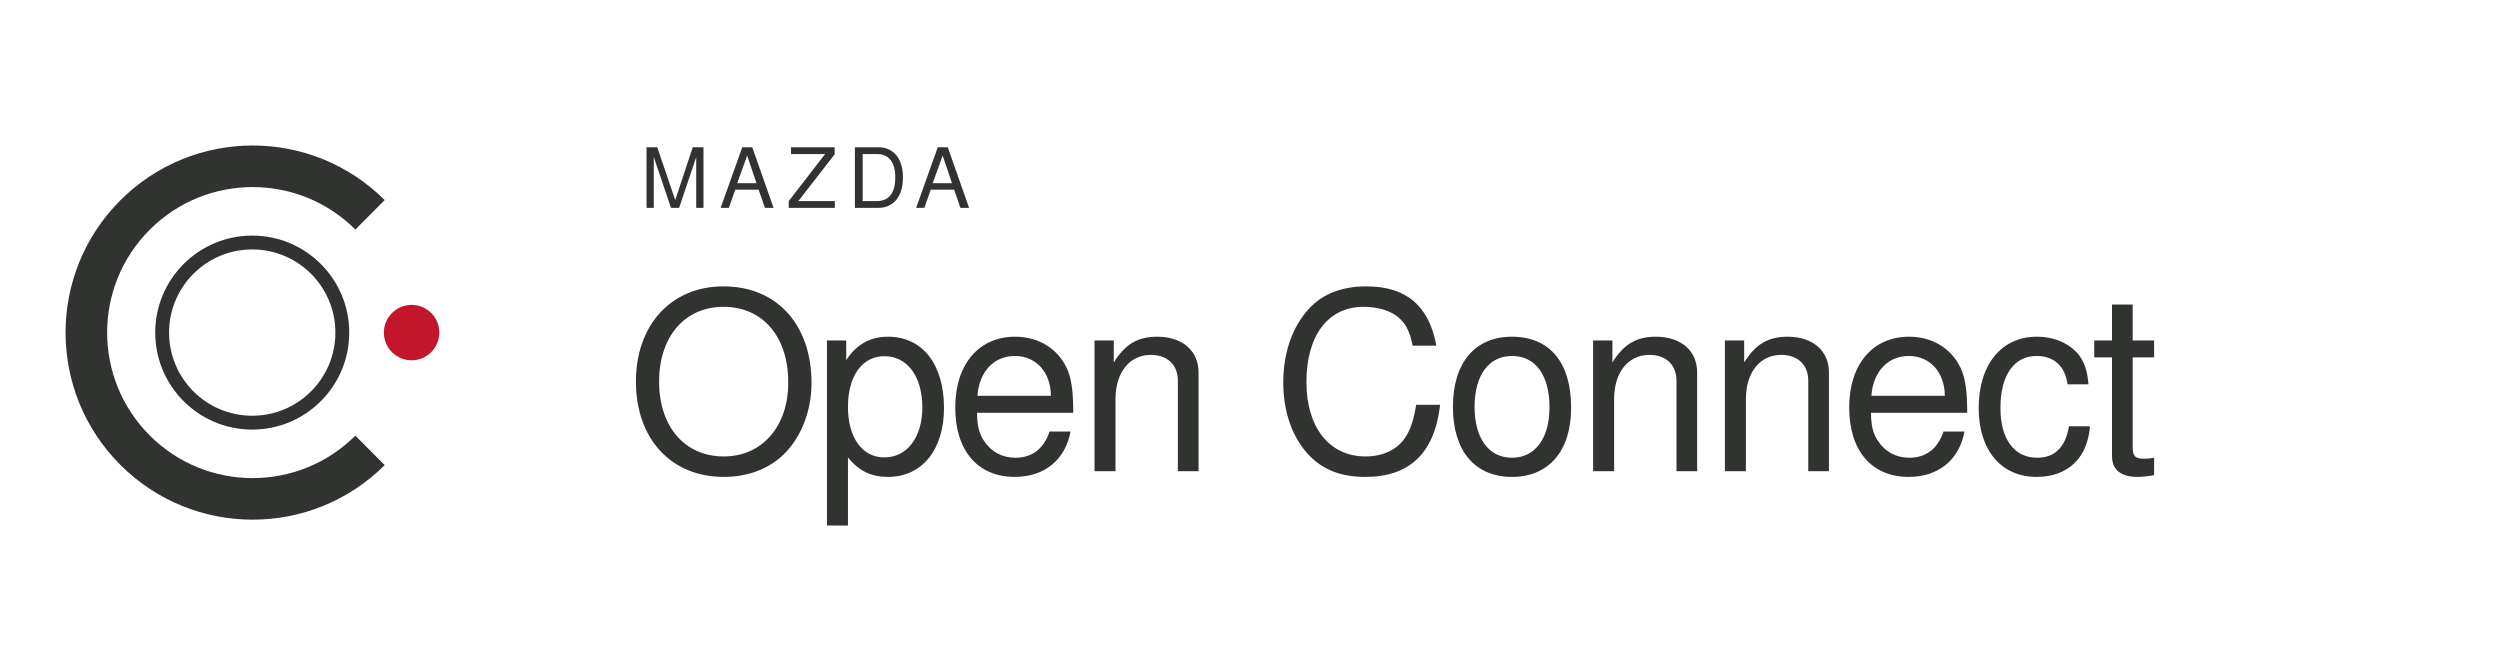
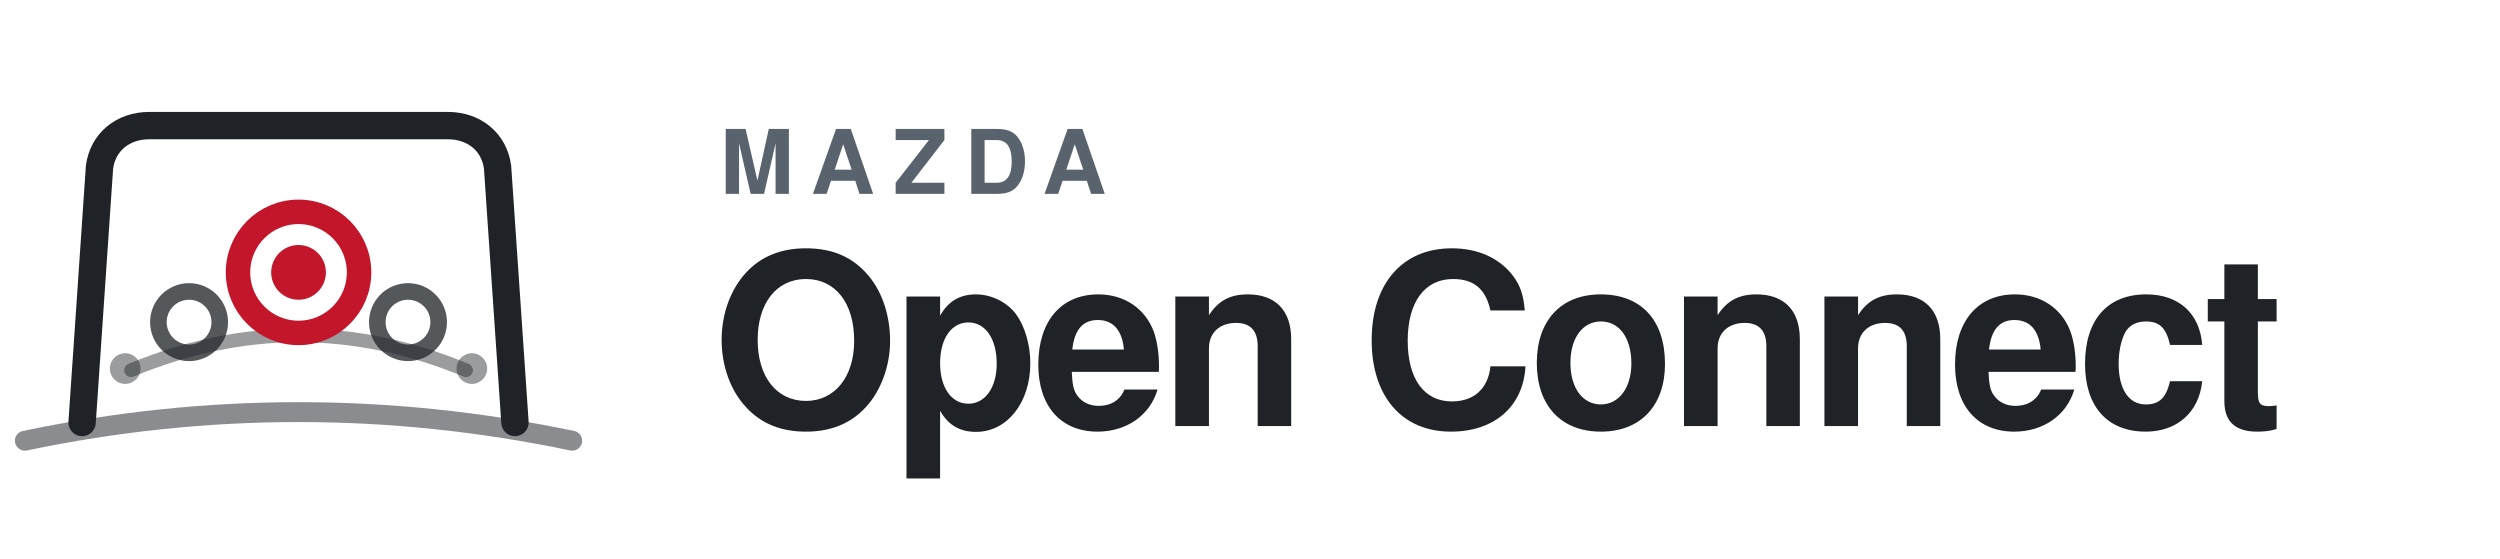
- <svg xmlns="http://www.w3.org/2000/svg" width="560" height="149" viewBox="0 0 360 96" fill="none" role="img" aria-label="Mazda Open Connect">
-   <g transform="translate(4 16)">
-     <path d="M49 15 A24 24 0 1 0 49 49" stroke="#303330" stroke-width="6" />
-     <circle cx="32" cy="32" r="13" stroke="#303330" stroke-width="2" />
-     <circle cx="55" cy="32" r="4" fill="#c4162a" />
+ <svg xmlns="http://www.w3.org/2000/svg" width="560" height="125" viewBox="0 0 323 72" fill="none" role="img" aria-label="Mazda Open Connect">
+   <g transform="translate(0 6) scale(1.0714)">
+     <path d="M3 47.5 Q36 40.6 69 47.5" stroke="#1f2328" stroke-width="2.4" stroke-linecap="round" opacity="0.52" />
+     <path d="M9.9 45.3 L12.0 14.5 C12.4 11.5 14.8 9.5 18.0 9.5 H54.0 C57.2 9.5 59.6 11.5 60.0 14.5 L62.1 45.3" stroke="#1f2328" stroke-width="3.3" stroke-linecap="round" stroke-linejoin="round" />
+     <path d="M15.8 39 Q36 30.6 56.2 39" stroke="#1f2328" stroke-width="1.65" stroke-linecap="round" opacity="0.45" />
+     <circle cx="22.8" cy="33.2" r="3.7" stroke="#1f2328" stroke-width="2" opacity="0.76" />
+     <circle cx="49.2" cy="33.2" r="3.7" stroke="#1f2328" stroke-width="2" opacity="0.76" />
+     <circle cx="15.1" cy="38.8" r="1.85" fill="#1f2328" opacity="0.45" />
+     <circle cx="56.9" cy="38.8" r="1.85" fill="#1f2328" opacity="0.45" />
+     <circle cx="36" cy="27.2" r="7.3" stroke="#c4162a" stroke-width="2.95" />
+     <circle cx="36" cy="27.2" r="3.3" fill="#c4162a" />
  </g>
-   <g fill="#303330" font-family="Helvetica, Arial, sans-serif">
-     <text x="92" y="30" font-size="12" letter-spacing="1.5">MAZDA</text>
-     <text x="90" y="68" font-size="36" font-weight="500" letter-spacing="-1">Open Connect</text>
+   <g font-family="-apple-system, BlinkMacSystemFont, 'Segoe UI', Helvetica, Arial, sans-serif">
+     <text x="93" y="25" fill="#59636e" font-size="11.5" font-weight="600" letter-spacing="2.2">MAZDA</text>
+     <text x="92" y="55" fill="#1f2328" font-size="31" font-weight="600" letter-spacing="-0.8">Open Connect</text>
  </g>
</svg>
